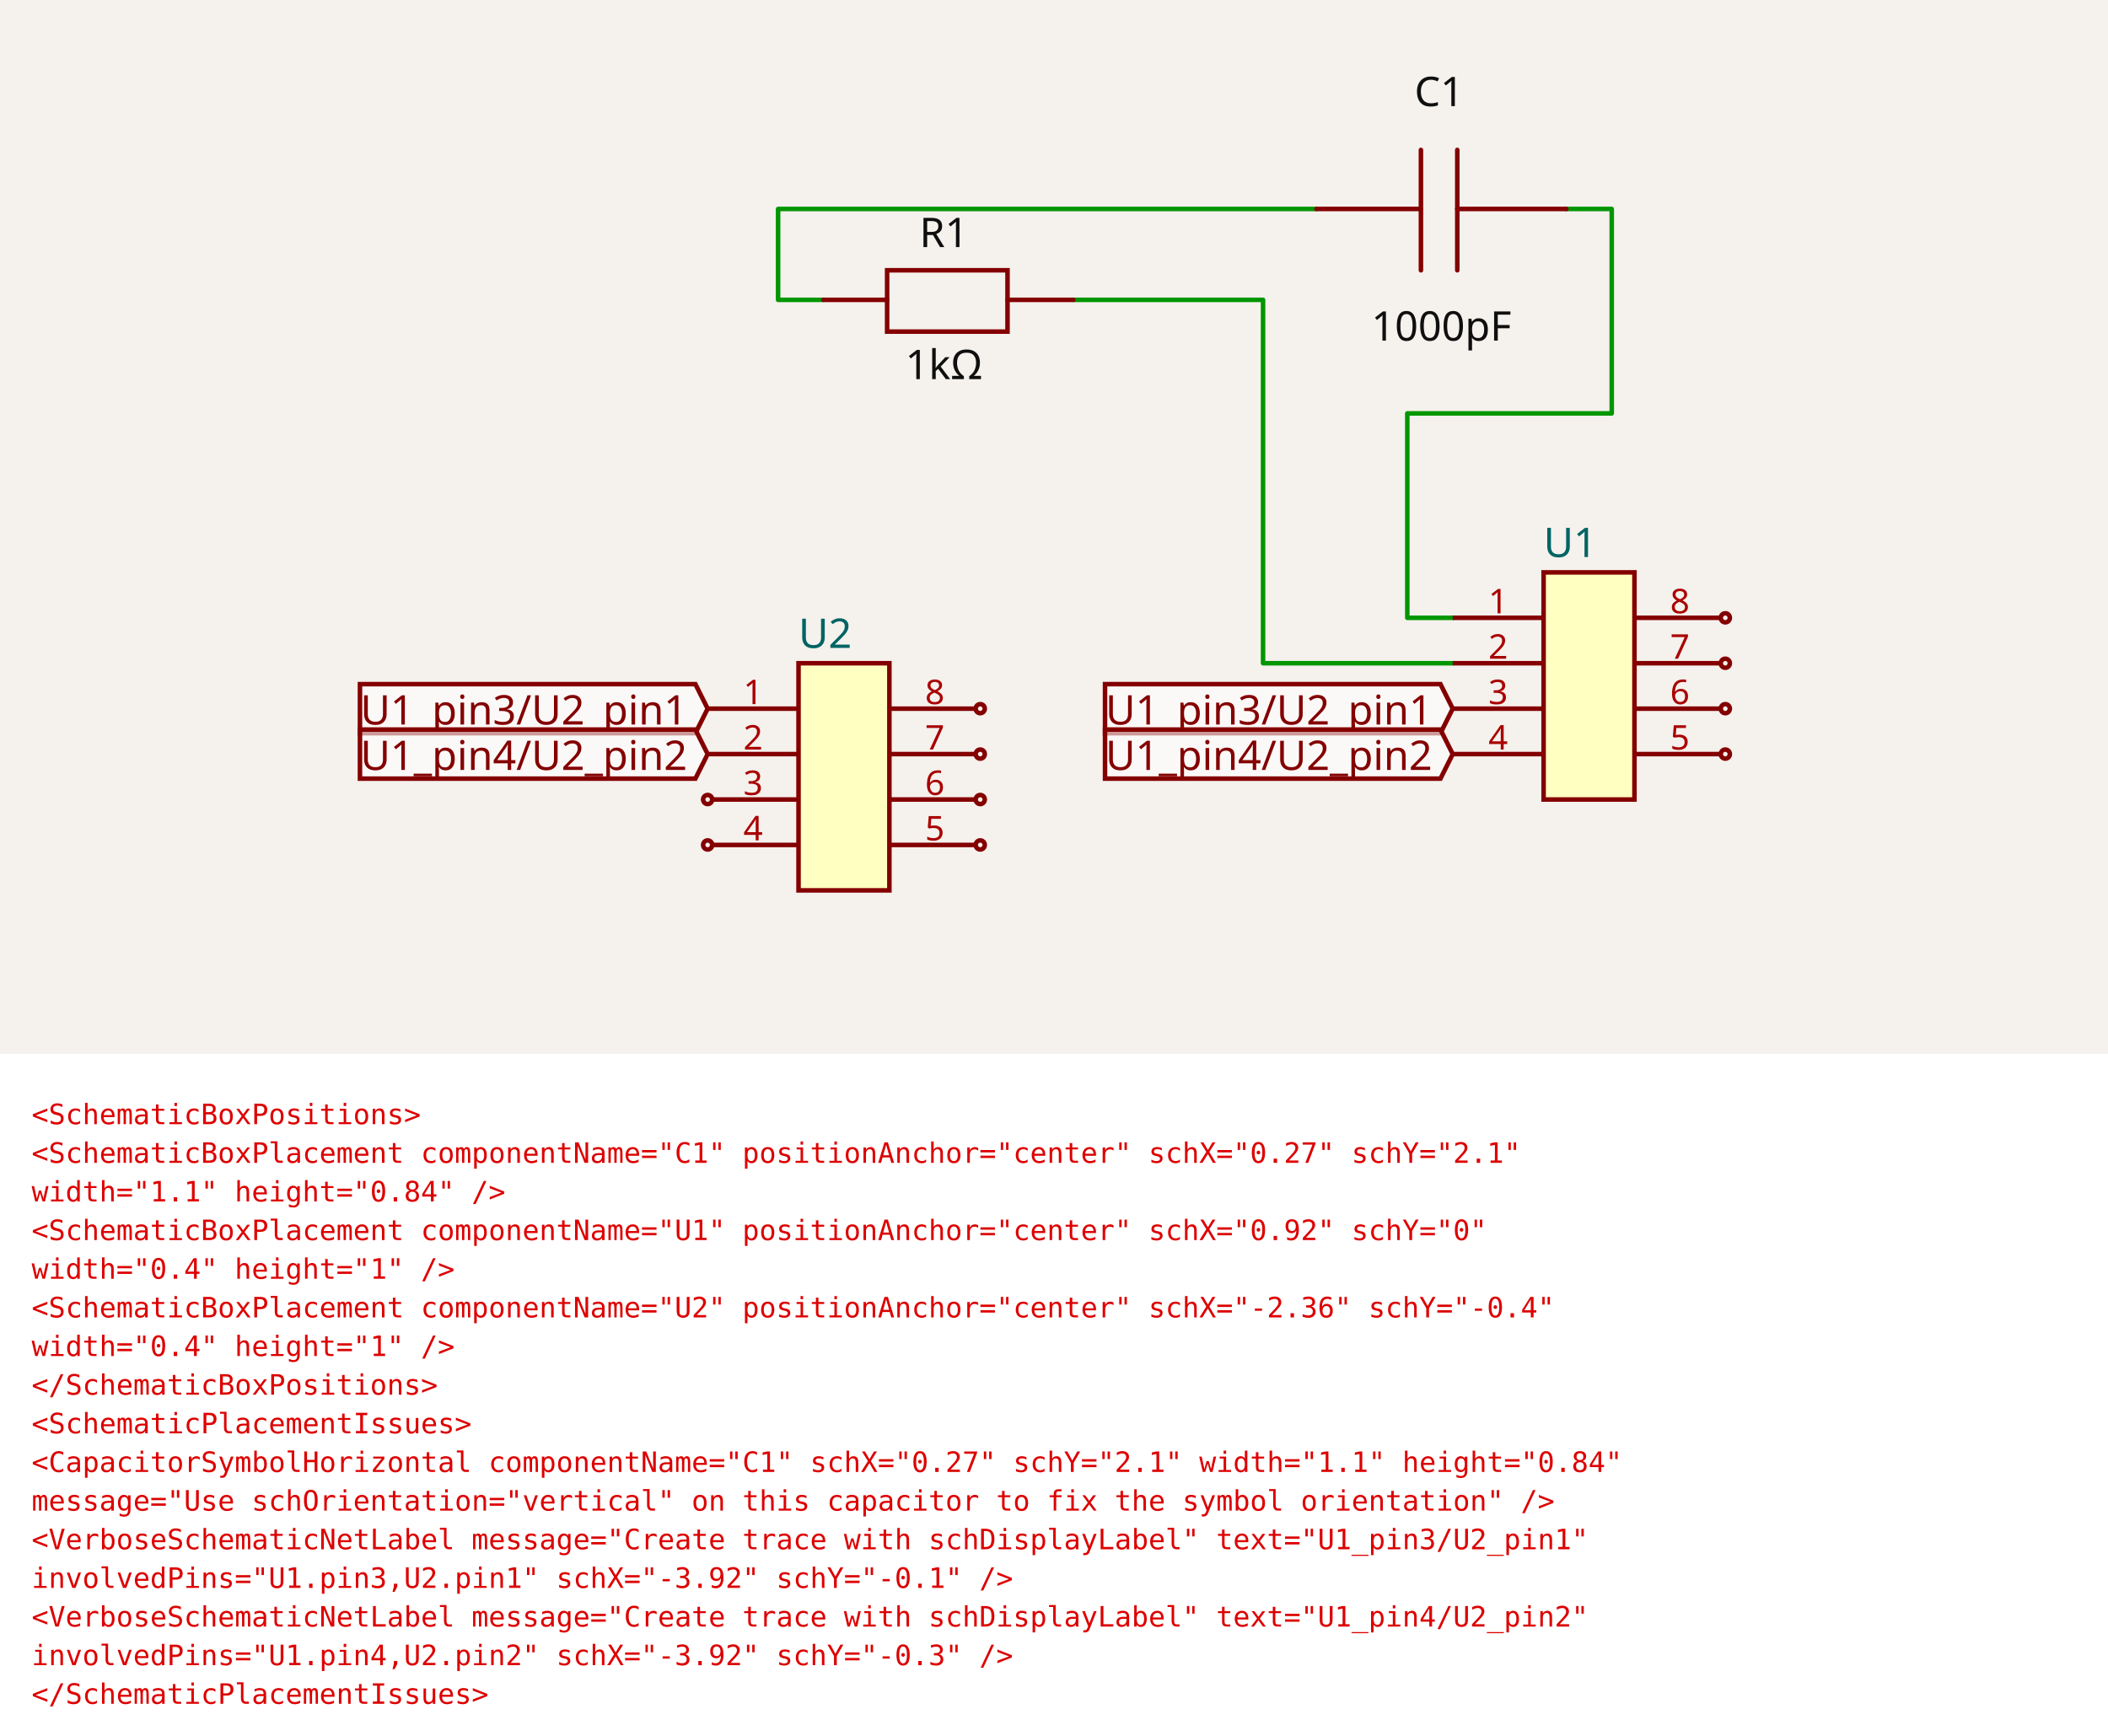
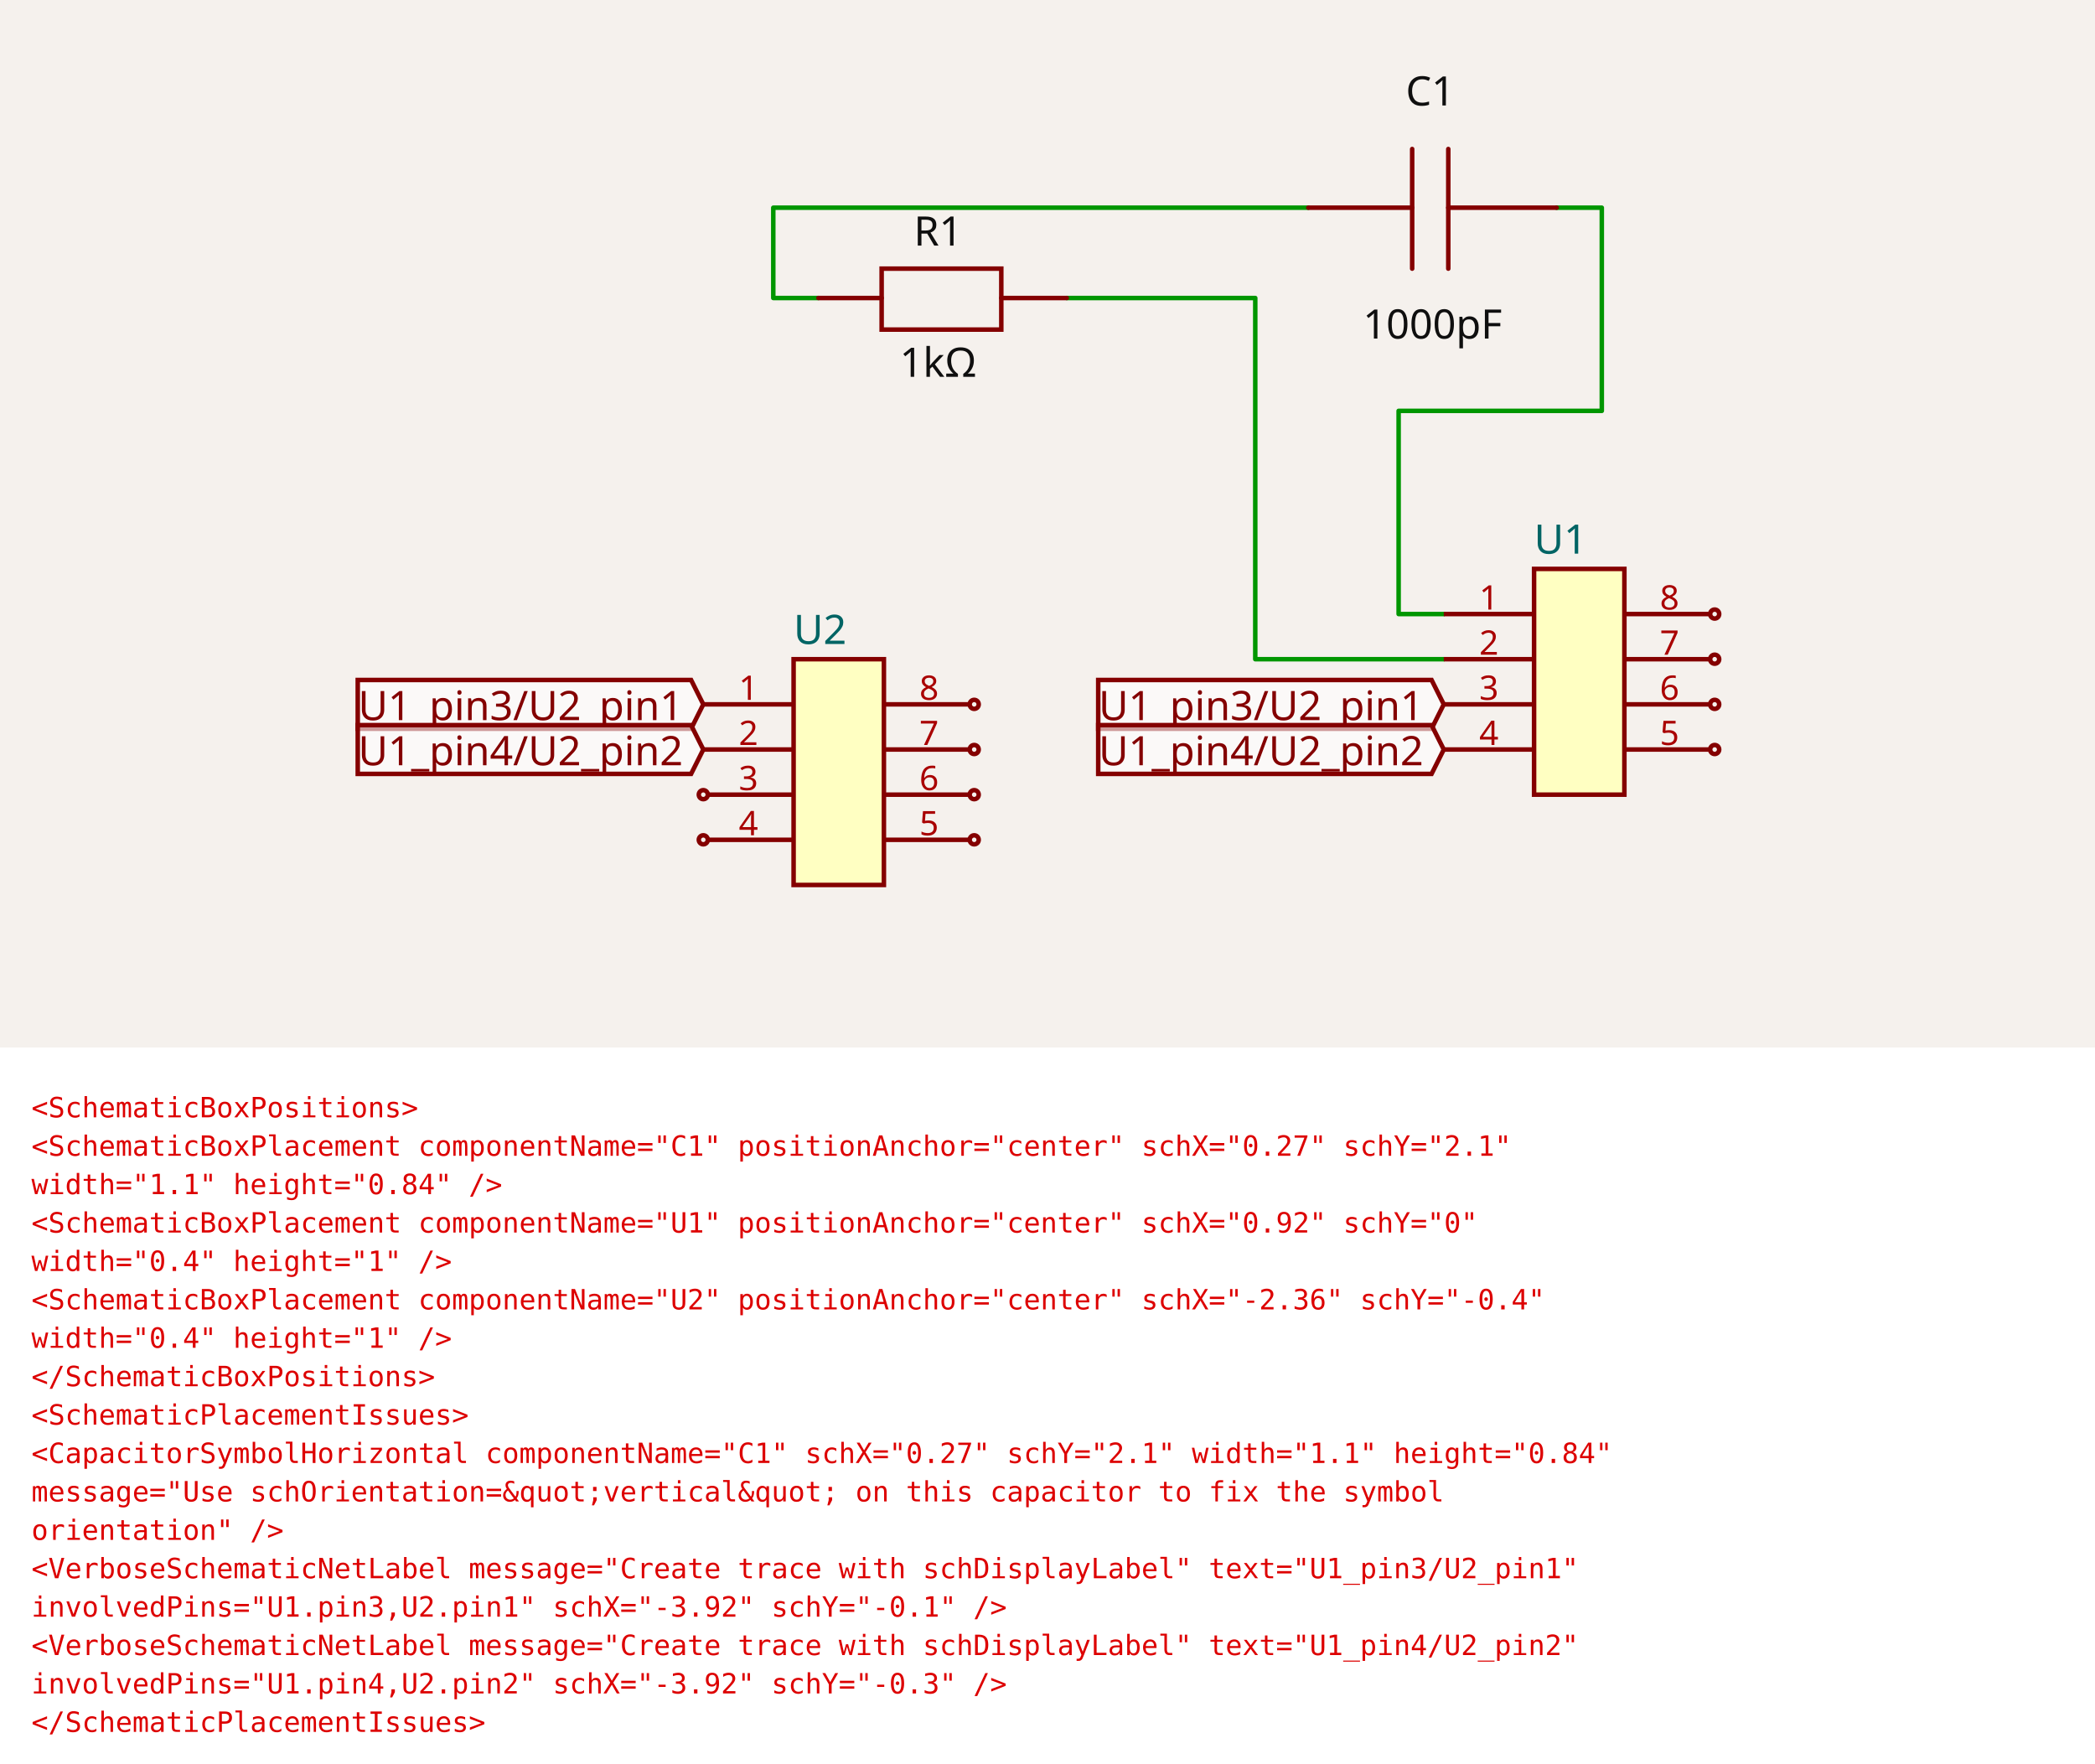
- <svg xmlns="http://www.w3.org/2000/svg" width="1200" height="988" viewBox="0 0 1200 988" role="img" aria-label="schematic analysis fixture">
+ <svg xmlns="http://www.w3.org/2000/svg" width="1200" height="1010" viewBox="0 0 1200 1010" role="img" aria-label="schematic analysis fixture">
  <g transform="translate(0, 0)">
    <style>
              .boundary { fill: rgb(245, 241, 237); }
              .schematic-boundary { fill: none; stroke: #fff; }
              .component { fill: none; stroke: rgb(132, 0, 0); }
              .chip { fill: rgb(255, 255, 194); stroke: rgb(132, 0, 0); }
              .component-pin { fill: none; stroke: rgb(132, 0, 0); }
              /* Basic per-trace hover fallback */
              .trace:hover {
                filter: invert(1);
              }
              .trace:hover .trace-crossing-outline {
                opacity: 0;
              }
              .trace:hover .trace-junction {
                filter: invert(1);
              }
              /* Net-hover highlighting: when a trace or its overlays are hovered,
                 invert color for all traces (base + overlays) sharing the same
                 subcircuit connectivity key. Also hide crossing outline during hover. */
              svg:has(:is(g.trace[data-subcircuit-connectivity-map-key="unnamedsubcircuitsubcircuit_source_group_0_connectivity_net1"], g.trace-overlays[data-subcircuit-connectivity-map-key="unnamedsubcircuitsubcircuit_source_group_0_connectivity_net1"]):hover) :is(g.trace[data-subcircuit-connectivity-map-key="unnamedsubcircuitsubcircuit_source_group_0_connectivity_net1"], g.trace-overlays[data-subcircuit-connectivity-map-key="unnamedsubcircuitsubcircuit_source_group_0_connectivity_net1"]) { filter: invert(1); }
svg:has(:is(g.trace[data-subcircuit-connectivity-map-key="unnamedsubcircuitsubcircuit_source_group_0_connectivity_net1"], g.trace-overlays[data-subcircuit-connectivity-map-key="unnamedsubcircuitsubcircuit_source_group_0_connectivity_net1"]):hover) g.trace-overlays[data-subcircuit-connectivity-map-key="unnamedsubcircuitsubcircuit_source_group_0_connectivity_net1"] .trace-crossing-outline { opacity: 0; }
svg:has(:is(g.trace[data-subcircuit-connectivity-map-key="unnamedsubcircuitsubcircuit_source_group_0_connectivity_net0"], g.trace-overlays[data-subcircuit-connectivity-map-key="unnamedsubcircuitsubcircuit_source_group_0_connectivity_net0"]):hover) :is(g.trace[data-subcircuit-connectivity-map-key="unnamedsubcircuitsubcircuit_source_group_0_connectivity_net0"], g.trace-overlays[data-subcircuit-connectivity-map-key="unnamedsubcircuitsubcircuit_source_group_0_connectivity_net0"]) { filter: invert(1); }
svg:has(:is(g.trace[data-subcircuit-connectivity-map-key="unnamedsubcircuitsubcircuit_source_group_0_connectivity_net0"], g.trace-overlays[data-subcircuit-connectivity-map-key="unnamedsubcircuitsubcircuit_source_group_0_connectivity_net0"]):hover) g.trace-overlays[data-subcircuit-connectivity-map-key="unnamedsubcircuitsubcircuit_source_group_0_connectivity_net0"] .trace-crossing-outline { opacity: 0; }
svg:has(:is(g.trace[data-subcircuit-connectivity-map-key="unnamedsubcircuitsubcircuit_source_group_0_connectivity_net2"], g.trace-overlays[data-subcircuit-connectivity-map-key="unnamedsubcircuitsubcircuit_source_group_0_connectivity_net2"]):hover) :is(g.trace[data-subcircuit-connectivity-map-key="unnamedsubcircuitsubcircuit_source_group_0_connectivity_net2"], g.trace-overlays[data-subcircuit-connectivity-map-key="unnamedsubcircuitsubcircuit_source_group_0_connectivity_net2"]) { filter: invert(1); }
svg:has(:is(g.trace[data-subcircuit-connectivity-map-key="unnamedsubcircuitsubcircuit_source_group_0_connectivity_net2"], g.trace-overlays[data-subcircuit-connectivity-map-key="unnamedsubcircuitsubcircuit_source_group_0_connectivity_net2"]):hover) g.trace-overlays[data-subcircuit-connectivity-map-key="unnamedsubcircuitsubcircuit_source_group_0_connectivity_net2"] .trace-crossing-outline { opacity: 0; }
              .text { font-family: sans-serif; fill: rgb(0, 150, 0); }
              .pin-number { fill: rgb(169, 0, 0); }
              .port-label { fill: rgb(0, 100, 100); }
              .component-name { fill: rgb(0, 100, 100); }

            </style>
    <rect class="boundary" x="0" y="0" width="1200" height="600" />
    <g class="trace sch-trace" data-layer="base" data-circuit-json-type="schematic_trace" data-schematic-trace-id="schematic_trace_0" data-subcircuit-connectivity-map-key="unnamedsubcircuitsubcircuit_source_group_0_connectivity_net1">
      <path d="M 826.983 351.724 L 801.121 351.724 L 801.121 235.345 L 917.5 235.345 L 917.5 118.966 L 891.638 118.966" class="trace-invisible-hover-outline sch-trace-hitbox" stroke="rgb(0, 150, 0)" fill="none" stroke-width="20.69px" stroke-linecap="round" opacity="0" stroke-linejoin="round" />
      <path class="sch-trace-path" d="M 826.983 351.724 L 801.121 351.724 L 801.121 235.345 L 917.5 235.345 L 917.5 118.966 L 891.638 118.966" stroke="rgb(0, 150, 0)" fill="none" stroke-width="2.586px" stroke-linecap="round" stroke-linejoin="round" />
    </g>
    <g class="trace sch-trace" data-layer="base" data-circuit-json-type="schematic_trace" data-schematic-trace-id="schematic_trace_1" data-subcircuit-connectivity-map-key="unnamedsubcircuitsubcircuit_source_group_0_connectivity_net0">
      <path d="M 749.397 118.966 L 442.931 118.966 L 442.931 170.69 L 468.793 170.69" class="trace-invisible-hover-outline sch-trace-hitbox" stroke="rgb(0, 150, 0)" fill="none" stroke-width="20.69px" stroke-linecap="round" opacity="0" stroke-linejoin="round" />
      <path class="sch-trace-path" d="M 749.397 118.966 L 442.931 118.966 L 442.931 170.69 L 468.793 170.69" stroke="rgb(0, 150, 0)" fill="none" stroke-width="2.586px" stroke-linecap="round" stroke-linejoin="round" />
    </g>
    <g class="trace sch-trace" data-layer="base" data-circuit-json-type="schematic_trace" data-schematic-trace-id="schematic_trace_2" data-subcircuit-connectivity-map-key="unnamedsubcircuitsubcircuit_source_group_0_connectivity_net2">
      <path d="M 826.983 377.586 L 719.009 377.586 L 719.009 170.69 L 611.034 170.69" class="trace-invisible-hover-outline sch-trace-hitbox" stroke="rgb(0, 150, 0)" fill="none" stroke-width="20.69px" stroke-linecap="round" opacity="0" stroke-linejoin="round" />
      <path class="sch-trace-path" d="M 826.983 377.586 L 719.009 377.586 L 719.009 170.69 L 611.034 170.69" stroke="rgb(0, 150, 0)" fill="none" stroke-width="2.586px" stroke-linecap="round" stroke-linejoin="round" />
    </g>
    <g class="trace-overlays sch-trace-overlays" data-layer="overlay" data-circuit-json-type="schematic_trace" data-schematic-trace-id="schematic_trace_0" data-subcircuit-connectivity-map-key="unnamedsubcircuitsubcircuit_source_group_0_connectivity_net1" />
    <g class="trace-overlays sch-trace-overlays" data-layer="overlay" data-circuit-json-type="schematic_trace" data-schematic-trace-id="schematic_trace_1" data-subcircuit-connectivity-map-key="unnamedsubcircuitsubcircuit_source_group_0_connectivity_net0" />
    <g class="trace-overlays sch-trace-overlays" data-layer="overlay" data-circuit-json-type="schematic_trace" data-schematic-trace-id="schematic_trace_2" data-subcircuit-connectivity-map-key="unnamedsubcircuitsubcircuit_source_group_0_connectivity_net2" />
    <g class="sch-component" data-circuit-json-type="schematic_component" data-schematic-component-id="schematic_component_0">
      <rect class="component-overlay sch-component-overlay" x="468.793" y="153.879" width="142.241" height="34.914" fill="transparent" />
      <path class="sch-component-symbol-path" d="M 468.793 170.69 L 505 170.69" stroke="rgb(132, 0, 0)" fill="none" stroke-width="2.586px" stroke-linecap="round" />
      <path class="sch-component-symbol-path" d="M 573.534 170.69 L 611.034 170.69" stroke="rgb(132, 0, 0)" fill="none" stroke-width="2.586px" stroke-linecap="round" />
      <path class="sch-component-symbol-path" d="M 539.914 153.879 L 573.534 153.879 L 573.534 188.793 L 505 188.793 L 505 153.879 L 539.914 153.879" stroke="rgb(132, 0, 0)" fill="none" stroke-width="2.586px" stroke-linecap="round" />
      <text class="sch-component-name sch-component-text" x="537.328" y="147.484" stroke="rgb(245, 241, 237)" stroke-width="2.586px" paint-order="stroke" fill="rgb(15, 15, 15)" font-family="sans-serif" text-anchor="middle" dominant-baseline="ideographic" font-size="23.276px">R1</text>
      <text class="sch-component-text" x="537.328" y="197.774" fill="rgb(15, 15, 15)" font-family="sans-serif" text-anchor="middle" dominant-baseline="hanging" font-size="23.276px">1kΩ</text>
    </g>
    <g class="sch-component" data-circuit-json-type="schematic_component" data-schematic-component-id="schematic_component_1">
      <rect class="component-overlay sch-component-overlay" x="749.397" y="85.345" width="142.241" height="68.534" fill="transparent" />
      <path class="sch-component-symbol-path" d="M 891.638 118.966 L 829.569 118.966" stroke="rgb(132, 0, 0)" fill="none" stroke-width="2.586px" stroke-linecap="round" />
      <path class="sch-component-symbol-path" d="M 808.879 118.966 L 749.397 118.966" stroke="rgb(132, 0, 0)" fill="none" stroke-width="2.586px" stroke-linecap="round" />
      <path class="sch-component-symbol-path" d="M 829.569 85.345 L 829.569 153.879" stroke="rgb(132, 0, 0)" fill="none" stroke-width="2.586px" stroke-linecap="round" />
      <path class="sch-component-symbol-path" d="M 808.879 85.345 L 808.879 153.879" stroke="rgb(132, 0, 0)" fill="none" stroke-width="2.586px" stroke-linecap="round" />
      <text class="sch-component-name sch-component-text" x="819.224" y="67.241" stroke="rgb(245, 241, 237)" stroke-width="2.586px" paint-order="stroke" fill="rgb(15, 15, 15)" font-family="sans-serif" text-anchor="middle" dominant-baseline="ideographic" font-size="23.276px">C1</text>
      <text class="sch-component-text" x="820.517" y="175.862" fill="rgb(15, 15, 15)" font-family="sans-serif" text-anchor="middle" dominant-baseline="hanging" font-size="23.276px">1000pF</text>
    </g>
    <g class="sch-component" data-circuit-json-type="schematic_component" data-schematic-component-id="schematic_component_2">
      <rect class="component chip sch-component-body" x="878.707" y="325.862" width="51.724" height="129.31" stroke-width="2.586px" fill="rgb(255, 255, 194)" stroke="rgb(132, 0, 0)" />
      <rect class="component-overlay sch-component-overlay" x="878.707" y="325.862" width="51.724" height="129.31" fill="transparent" />
      <text class="sch-text" x="878.707" y="471.983" fill="#006464" text-anchor="start" dominant-baseline="middle" font-family="sans-serif" font-size="23.276px" transform="rotate(0, 878.7069, 471.9828)" />
      <text class="sch-text" x="878.707" y="309.052" fill="#006464" text-anchor="start" dominant-baseline="middle" font-family="sans-serif" font-size="23.276px" transform="rotate(0, 878.7069, 309.0517)">U1</text>
      <line class="component-pin sch-component-pin sch-port-line" x1="878.707" y1="351.724" x2="826.983" y2="351.724" stroke-width="2.586px" />
      <g class="sch-port" data-schematic-port-id="source_port_4">
        <rect x="824.397" y="349.138" width="5.172" height="5.172" opacity="0" />
      </g>
      <text class="pin-number sch-pin-number" x="852.845" y="349.138" style="font-family: sans-serif;" fill="rgb(169, 0, 0)" text-anchor="middle" dominant-baseline="auto" font-size="19.397px" transform="">1</text>
      <line class="component-pin sch-component-pin sch-port-line" x1="878.707" y1="377.586" x2="826.983" y2="377.586" stroke-width="2.586px" />
      <g class="sch-port" data-schematic-port-id="source_port_5">
        <rect x="824.397" y="375" width="5.172" height="5.172" opacity="0" />
      </g>
      <text class="pin-number sch-pin-number" x="852.845" y="375" style="font-family: sans-serif;" fill="rgb(169, 0, 0)" text-anchor="middle" dominant-baseline="auto" font-size="19.397px" transform="">2</text>
      <line class="component-pin sch-component-pin sch-port-line" x1="878.707" y1="403.448" x2="826.983" y2="403.448" stroke-width="2.586px" />
      <g class="sch-port" data-schematic-port-id="source_port_6">
        <rect x="824.397" y="400.862" width="5.172" height="5.172" opacity="0" />
      </g>
      <text class="pin-number sch-pin-number" x="852.845" y="400.862" style="font-family: sans-serif;" fill="rgb(169, 0, 0)" text-anchor="middle" dominant-baseline="auto" font-size="19.397px" transform="">3</text>
      <line class="component-pin sch-component-pin sch-port-line" x1="878.707" y1="429.31" x2="826.983" y2="429.31" stroke-width="2.586px" />
      <g class="sch-port" data-schematic-port-id="source_port_7">
        <rect x="824.397" y="426.724" width="5.172" height="5.172" opacity="0" />
      </g>
      <text class="pin-number sch-pin-number" x="852.845" y="426.724" style="font-family: sans-serif;" fill="rgb(169, 0, 0)" text-anchor="middle" dominant-baseline="auto" font-size="19.397px" transform="">4</text>
      <line class="component-pin sch-component-pin sch-port-line" x1="930.431" y1="429.31" x2="979.569" y2="429.31" stroke-width="2.586px" />
      <g class="sch-port" data-schematic-port-id="source_port_8">
        <circle class="component-pin sch-component-pin sch-port-terminal" cx="982.155" cy="429.31" r="2.586" stroke-width="2.586px" />
        <rect x="979.569" y="426.724" width="5.172" height="5.172" opacity="0" />
      </g>
      <text class="pin-number sch-pin-number" x="956.293" y="426.724" style="font-family: sans-serif;" fill="rgb(169, 0, 0)" text-anchor="middle" dominant-baseline="auto" font-size="19.397px" transform="">5</text>
      <line class="component-pin sch-component-pin sch-port-line" x1="930.431" y1="403.448" x2="979.569" y2="403.448" stroke-width="2.586px" />
      <g class="sch-port" data-schematic-port-id="source_port_9">
        <circle class="component-pin sch-component-pin sch-port-terminal" cx="982.155" cy="403.448" r="2.586" stroke-width="2.586px" />
        <rect x="979.569" y="400.862" width="5.172" height="5.172" opacity="0" />
      </g>
      <text class="pin-number sch-pin-number" x="956.293" y="400.862" style="font-family: sans-serif;" fill="rgb(169, 0, 0)" text-anchor="middle" dominant-baseline="auto" font-size="19.397px" transform="">6</text>
      <line class="component-pin sch-component-pin sch-port-line" x1="930.431" y1="377.586" x2="979.569" y2="377.586" stroke-width="2.586px" />
      <g class="sch-port" data-schematic-port-id="source_port_10">
        <circle class="component-pin sch-component-pin sch-port-terminal" cx="982.155" cy="377.586" r="2.586" stroke-width="2.586px" />
        <rect x="979.569" y="375" width="5.172" height="5.172" opacity="0" />
      </g>
      <text class="pin-number sch-pin-number" x="956.293" y="375" style="font-family: sans-serif;" fill="rgb(169, 0, 0)" text-anchor="middle" dominant-baseline="auto" font-size="19.397px" transform="">7</text>
      <line class="component-pin sch-component-pin sch-port-line" x1="930.431" y1="351.724" x2="979.569" y2="351.724" stroke-width="2.586px" />
      <g class="sch-port" data-schematic-port-id="source_port_11">
        <circle class="component-pin sch-component-pin sch-port-terminal" cx="982.155" cy="351.724" r="2.586" stroke-width="2.586px" />
        <rect x="979.569" y="349.138" width="5.172" height="5.172" opacity="0" />
      </g>
      <text class="pin-number sch-pin-number" x="956.293" y="349.138" style="font-family: sans-serif;" fill="rgb(169, 0, 0)" text-anchor="middle" dominant-baseline="auto" font-size="19.397px" transform="">8</text>
    </g>
    <g class="sch-component" data-circuit-json-type="schematic_component" data-schematic-component-id="schematic_component_3">
      <rect class="component chip sch-component-body" x="454.569" y="377.586" width="51.724" height="129.31" stroke-width="2.586px" fill="rgb(255, 255, 194)" stroke="rgb(132, 0, 0)" />
      <rect class="component-overlay sch-component-overlay" x="454.569" y="377.586" width="51.724" height="129.31" fill="transparent" />
      <text class="sch-text" x="454.569" y="523.707" fill="#006464" text-anchor="start" dominant-baseline="middle" font-family="sans-serif" font-size="23.276px" transform="rotate(0, 454.569, 523.7069)" />
      <text class="sch-text" x="454.569" y="360.776" fill="#006464" text-anchor="start" dominant-baseline="middle" font-family="sans-serif" font-size="23.276px" transform="rotate(0, 454.569, 360.7759)">U2</text>
      <line class="component-pin sch-component-pin sch-port-line" x1="454.569" y1="403.448" x2="402.845" y2="403.448" stroke-width="2.586px" />
      <g class="sch-port" data-schematic-port-id="source_port_12">
        <rect x="400.259" y="400.862" width="5.172" height="5.172" opacity="0" />
      </g>
      <text class="pin-number sch-pin-number" x="428.707" y="400.862" style="font-family: sans-serif;" fill="rgb(169, 0, 0)" text-anchor="middle" dominant-baseline="auto" font-size="19.397px" transform="">1</text>
      <line class="component-pin sch-component-pin sch-port-line" x1="454.569" y1="429.31" x2="402.845" y2="429.31" stroke-width="2.586px" />
      <g class="sch-port" data-schematic-port-id="source_port_13">
        <rect x="400.259" y="426.724" width="5.172" height="5.172" opacity="0" />
      </g>
      <text class="pin-number sch-pin-number" x="428.707" y="426.724" style="font-family: sans-serif;" fill="rgb(169, 0, 0)" text-anchor="middle" dominant-baseline="auto" font-size="19.397px" transform="">2</text>
      <line class="component-pin sch-component-pin sch-port-line" x1="454.569" y1="455.172" x2="405.431" y2="455.172" stroke-width="2.586px" />
      <g class="sch-port" data-schematic-port-id="source_port_14">
        <circle class="component-pin sch-component-pin sch-port-terminal" cx="402.845" cy="455.172" r="2.586" stroke-width="2.586px" />
        <rect x="400.259" y="452.586" width="5.172" height="5.172" opacity="0" />
      </g>
      <text class="pin-number sch-pin-number" x="428.707" y="452.586" style="font-family: sans-serif;" fill="rgb(169, 0, 0)" text-anchor="middle" dominant-baseline="auto" font-size="19.397px" transform="">3</text>
      <line class="component-pin sch-component-pin sch-port-line" x1="454.569" y1="481.034" x2="405.431" y2="481.034" stroke-width="2.586px" />
      <g class="sch-port" data-schematic-port-id="source_port_15">
        <circle class="component-pin sch-component-pin sch-port-terminal" cx="402.845" cy="481.034" r="2.586" stroke-width="2.586px" />
        <rect x="400.259" y="478.448" width="5.172" height="5.172" opacity="0" />
      </g>
      <text class="pin-number sch-pin-number" x="428.707" y="478.448" style="font-family: sans-serif;" fill="rgb(169, 0, 0)" text-anchor="middle" dominant-baseline="auto" font-size="19.397px" transform="">4</text>
      <line class="component-pin sch-component-pin sch-port-line" x1="506.293" y1="481.034" x2="555.431" y2="481.034" stroke-width="2.586px" />
      <g class="sch-port" data-schematic-port-id="source_port_16">
        <circle class="component-pin sch-component-pin sch-port-terminal" cx="558.017" cy="481.034" r="2.586" stroke-width="2.586px" />
        <rect x="555.431" y="478.448" width="5.172" height="5.172" opacity="0" />
      </g>
      <text class="pin-number sch-pin-number" x="532.155" y="478.448" style="font-family: sans-serif;" fill="rgb(169, 0, 0)" text-anchor="middle" dominant-baseline="auto" font-size="19.397px" transform="">5</text>
      <line class="component-pin sch-component-pin sch-port-line" x1="506.293" y1="455.172" x2="555.431" y2="455.172" stroke-width="2.586px" />
      <g class="sch-port" data-schematic-port-id="source_port_17">
        <circle class="component-pin sch-component-pin sch-port-terminal" cx="558.017" cy="455.172" r="2.586" stroke-width="2.586px" />
        <rect x="555.431" y="452.586" width="5.172" height="5.172" opacity="0" />
      </g>
      <text class="pin-number sch-pin-number" x="532.155" y="452.586" style="font-family: sans-serif;" fill="rgb(169, 0, 0)" text-anchor="middle" dominant-baseline="auto" font-size="19.397px" transform="">6</text>
      <line class="component-pin sch-component-pin sch-port-line" x1="506.293" y1="429.31" x2="555.431" y2="429.31" stroke-width="2.586px" />
      <g class="sch-port" data-schematic-port-id="source_port_18">
        <circle class="component-pin sch-component-pin sch-port-terminal" cx="558.017" cy="429.31" r="2.586" stroke-width="2.586px" />
        <rect x="555.431" y="426.724" width="5.172" height="5.172" opacity="0" />
      </g>
      <text class="pin-number sch-pin-number" x="532.155" y="426.724" style="font-family: sans-serif;" fill="rgb(169, 0, 0)" text-anchor="middle" dominant-baseline="auto" font-size="19.397px" transform="">7</text>
      <line class="component-pin sch-component-pin sch-port-line" x1="506.293" y1="403.448" x2="555.431" y2="403.448" stroke-width="2.586px" />
      <g class="sch-port" data-schematic-port-id="source_port_19">
        <circle class="component-pin sch-component-pin sch-port-terminal" cx="558.017" cy="403.448" r="2.586" stroke-width="2.586px" />
        <rect x="555.431" y="400.862" width="5.172" height="5.172" opacity="0" />
      </g>
      <text class="pin-number sch-pin-number" x="532.155" y="400.862" style="font-family: sans-serif;" fill="rgb(169, 0, 0)" text-anchor="middle" dominant-baseline="auto" font-size="19.397px" transform="">8</text>
    </g>
    <g class="schematic-port-hover sch-port-hover" data-schematic-port-id="source_port_0">
      <circle cx="468.793" cy="170.69" r="5.172" fill="red" opacity="0" />
    </g>
    <g class="schematic-port-hover sch-port-hover" data-schematic-port-id="source_port_1">
      <circle cx="611.034" cy="170.69" r="5.172" fill="red" opacity="0" />
    </g>
    <g class="schematic-port-hover sch-port-hover" data-schematic-port-id="source_port_2">
      <circle cx="749.397" cy="118.966" r="5.172" fill="red" opacity="0" />
    </g>
    <g class="schematic-port-hover sch-port-hover" data-schematic-port-id="source_port_3">
      <circle cx="891.638" cy="118.966" r="5.172" fill="red" opacity="0" />
    </g>
    <g class="schematic-port-hover sch-port-hover" data-schematic-port-id="source_port_4">
      <circle cx="826.983" cy="351.724" r="5.172" fill="red" opacity="0" />
    </g>
    <g class="schematic-port-hover sch-port-hover" data-schematic-port-id="source_port_5">
      <circle cx="826.983" cy="377.586" r="5.172" fill="red" opacity="0" />
    </g>
    <g class="schematic-port-hover sch-port-hover" data-schematic-port-id="source_port_6">
      <circle cx="826.983" cy="403.448" r="5.172" fill="red" opacity="0" />
    </g>
    <g class="schematic-port-hover sch-port-hover" data-schematic-port-id="source_port_7">
      <circle cx="826.983" cy="429.31" r="5.172" fill="red" opacity="0" />
    </g>
    <g class="schematic-port-hover sch-port-hover" data-schematic-port-id="source_port_8">
      <circle cx="982.155" cy="429.31" r="5.172" fill="red" opacity="0" />
    </g>
    <g class="schematic-port-hover sch-port-hover" data-schematic-port-id="source_port_9">
      <circle cx="982.155" cy="403.448" r="5.172" fill="red" opacity="0" />
    </g>
    <g class="schematic-port-hover sch-port-hover" data-schematic-port-id="source_port_10">
      <circle cx="982.155" cy="377.586" r="5.172" fill="red" opacity="0" />
    </g>
    <g class="schematic-port-hover sch-port-hover" data-schematic-port-id="source_port_11">
      <circle cx="982.155" cy="351.724" r="5.172" fill="red" opacity="0" />
    </g>
    <g class="schematic-port-hover sch-port-hover" data-schematic-port-id="source_port_12">
      <circle cx="402.845" cy="403.448" r="5.172" fill="red" opacity="0" />
    </g>
    <g class="schematic-port-hover sch-port-hover" data-schematic-port-id="source_port_13">
      <circle cx="402.845" cy="429.31" r="5.172" fill="red" opacity="0" />
    </g>
    <g class="schematic-port-hover sch-port-hover" data-schematic-port-id="source_port_14">
      <circle cx="402.845" cy="455.172" r="5.172" fill="red" opacity="0" />
    </g>
    <g class="schematic-port-hover sch-port-hover" data-schematic-port-id="source_port_15">
      <circle cx="402.845" cy="481.034" r="5.172" fill="red" opacity="0" />
    </g>
    <g class="schematic-port-hover sch-port-hover" data-schematic-port-id="source_port_16">
      <circle cx="558.017" cy="481.034" r="5.172" fill="red" opacity="0" />
    </g>
    <g class="schematic-port-hover sch-port-hover" data-schematic-port-id="source_port_17">
      <circle cx="558.017" cy="455.172" r="5.172" fill="red" opacity="0" />
    </g>
    <g class="schematic-port-hover sch-port-hover" data-schematic-port-id="source_port_18">
      <circle cx="558.017" cy="429.31" r="5.172" fill="red" opacity="0" />
    </g>
    <g class="schematic-port-hover sch-port-hover" data-schematic-port-id="source_port_19">
      <circle cx="558.017" cy="403.448" r="5.172" fill="red" opacity="0" />
    </g>
    <path class="net-label sch-net-label" d="     M 402.845,403.448     L 395.862,417.414     L 204.914,417.414     L 204.914,389.483     L 395.862,389.483     Z   " fill="rgba(255, 255, 255, 0.6)" stroke="rgb(132, 0, 0)" stroke-width="2.586px" />
    <text class="net-label-text sch-net-label-text" x="391.207" y="403.448" fill="rgb(132, 0, 0)" text-anchor="end" dominant-baseline="central" font-family="sans-serif" font-variant-numeric="tabular-nums" font-size="23.276px" transform="">U1_pin3/U2_pin1</text>
    <path class="net-label sch-net-label" d="     M 826.983,403.448     L 820,417.414     L 629.052,417.414     L 629.052,389.483     L 820,389.483     Z   " fill="rgba(255, 255, 255, 0.6)" stroke="rgb(132, 0, 0)" stroke-width="2.586px" />
    <text class="net-label-text sch-net-label-text" x="815.345" y="403.448" fill="rgb(132, 0, 0)" text-anchor="end" dominant-baseline="central" font-family="sans-serif" font-variant-numeric="tabular-nums" font-size="23.276px" transform="">U1_pin3/U2_pin1</text>
    <path class="net-label sch-net-label" d="     M 402.845,429.31     L 395.862,443.276     L 204.914,443.276     L 204.914,415.345     L 395.862,415.345     Z   " fill="rgba(255, 255, 255, 0.6)" stroke="rgb(132, 0, 0)" stroke-width="2.586px" />
    <text class="net-label-text sch-net-label-text" x="391.207" y="429.31" fill="rgb(132, 0, 0)" text-anchor="end" dominant-baseline="central" font-family="sans-serif" font-variant-numeric="tabular-nums" font-size="23.276px" transform="">U1_pin4/U2_pin2</text>
    <path class="net-label sch-net-label" d="     M 826.983,429.31     L 820,443.276     L 629.052,443.276     L 629.052,415.345     L 820,415.345     Z   " fill="rgba(255, 255, 255, 0.6)" stroke="rgb(132, 0, 0)" stroke-width="2.586px" />
    <text class="net-label-text sch-net-label-text" x="815.345" y="429.31" fill="rgb(132, 0, 0)" text-anchor="end" dominant-baseline="central" font-family="sans-serif" font-variant-numeric="tabular-nums" font-size="23.276px" transform="">U1_pin4/U2_pin2</text>
  </g>
  <g transform="translate(0, 600) scale(1, 1) translate(0, 0)">
    <rect width="100%" height="100%" fill="#fff" />
    <text x="18" y="40" fill="#d00" font-family="Menlo, Consolas, monospace" font-size="16">
      <tspan x="18" dy="0">&lt;SchematicBoxPositions&gt;</tspan>
      <tspan x="18" dy="22">&lt;SchematicBoxPlacement componentName="C1" positionAnchor="center" schX="0.27" schY="2.1"</tspan>
      <tspan x="18" dy="22">  width="1.1" height="0.84" /&gt;</tspan>
      <tspan x="18" dy="22">&lt;SchematicBoxPlacement componentName="U1" positionAnchor="center" schX="0.92" schY="0"</tspan>
      <tspan x="18" dy="22">  width="0.4" height="1" /&gt;</tspan>
      <tspan x="18" dy="22">&lt;SchematicBoxPlacement componentName="U2" positionAnchor="center" schX="-2.36" schY="-0.4"</tspan>
      <tspan x="18" dy="22">  width="0.4" height="1" /&gt;</tspan>
      <tspan x="18" dy="22">&lt;/SchematicBoxPositions&gt;</tspan>
      <tspan x="18" dy="22">&lt;SchematicPlacementIssues&gt;</tspan>
      <tspan x="18" dy="22">&lt;CapacitorSymbolHorizontal componentName="C1" schX="0.27" schY="2.1" width="1.1" height="0.84"</tspan>
-       <tspan x="18" dy="22">  message="Use schOrientation="vertical" on this capacitor to fix the symbol orientation" /&gt;</tspan>
+       <tspan x="18" dy="22">  message="Use schOrientation=&amp;quot;vertical&amp;quot; on this capacitor to fix the symbol</tspan>
+       <tspan x="18" dy="22">  orientation" /&gt;</tspan>
      <tspan x="18" dy="22">&lt;VerboseSchematicNetLabel message="Create trace with schDisplayLabel" text="U1_pin3/U2_pin1"</tspan>
      <tspan x="18" dy="22">  involvedPins="U1.pin3,U2.pin1" schX="-3.92" schY="-0.1" /&gt;</tspan>
      <tspan x="18" dy="22">&lt;VerboseSchematicNetLabel message="Create trace with schDisplayLabel" text="U1_pin4/U2_pin2"</tspan>
      <tspan x="18" dy="22">  involvedPins="U1.pin4,U2.pin2" schX="-3.92" schY="-0.3" /&gt;</tspan>
      <tspan x="18" dy="22">&lt;/SchematicPlacementIssues&gt;</tspan>
    </text>
  </g>
</svg>
